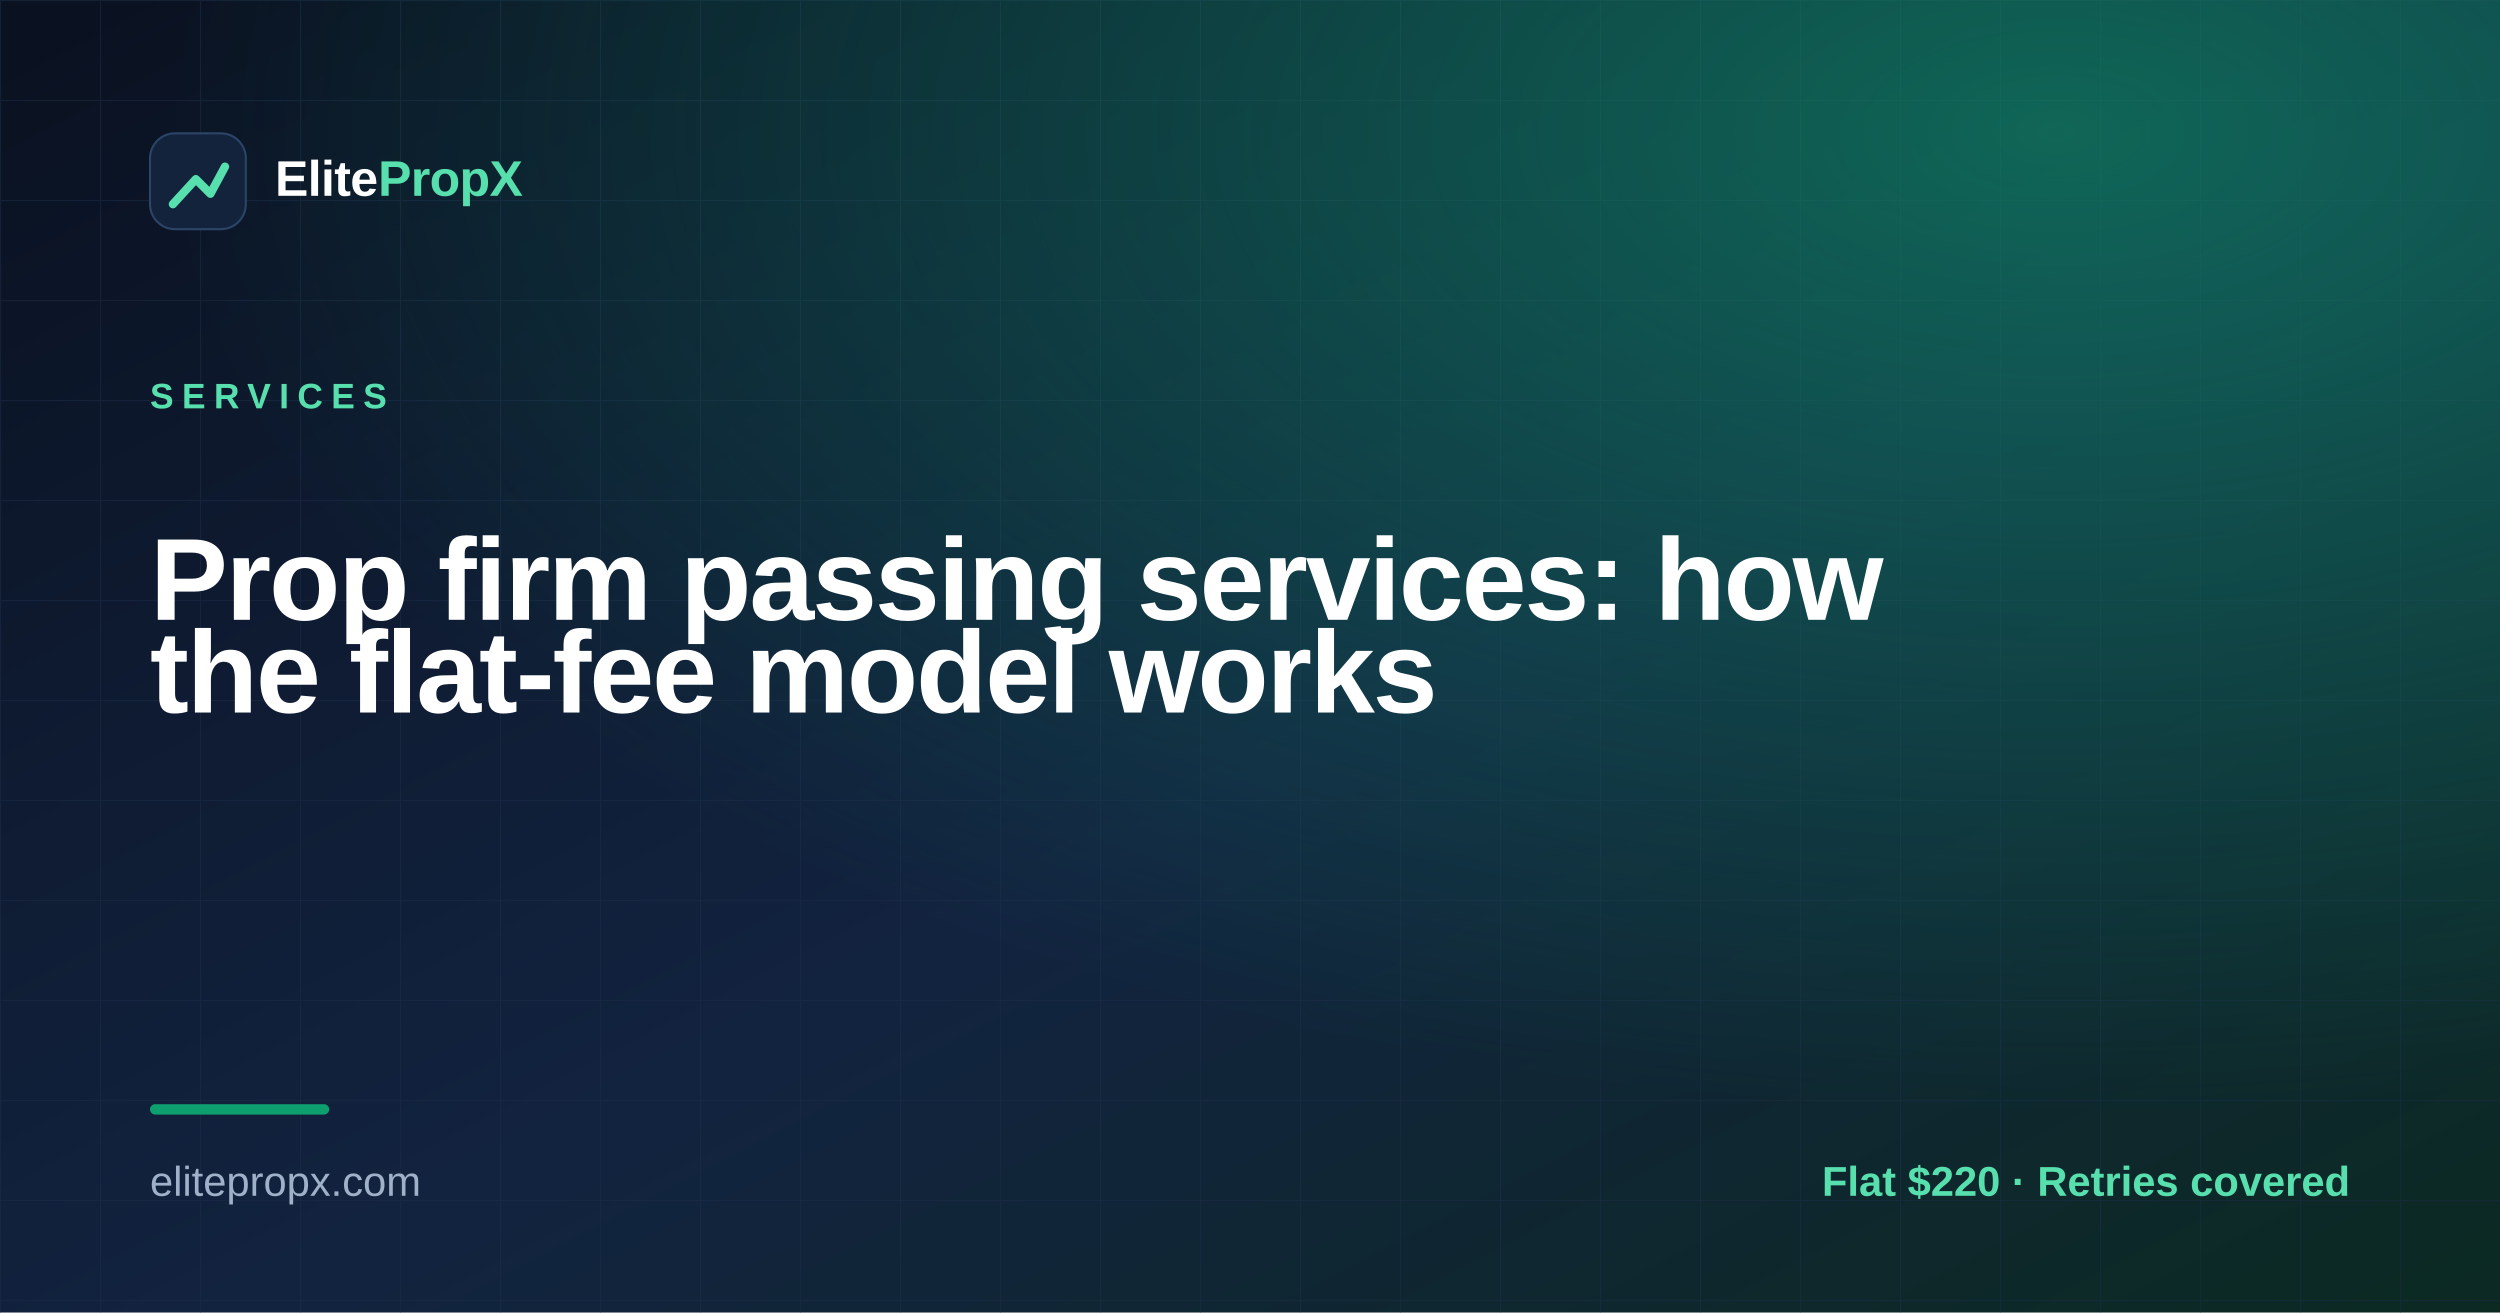
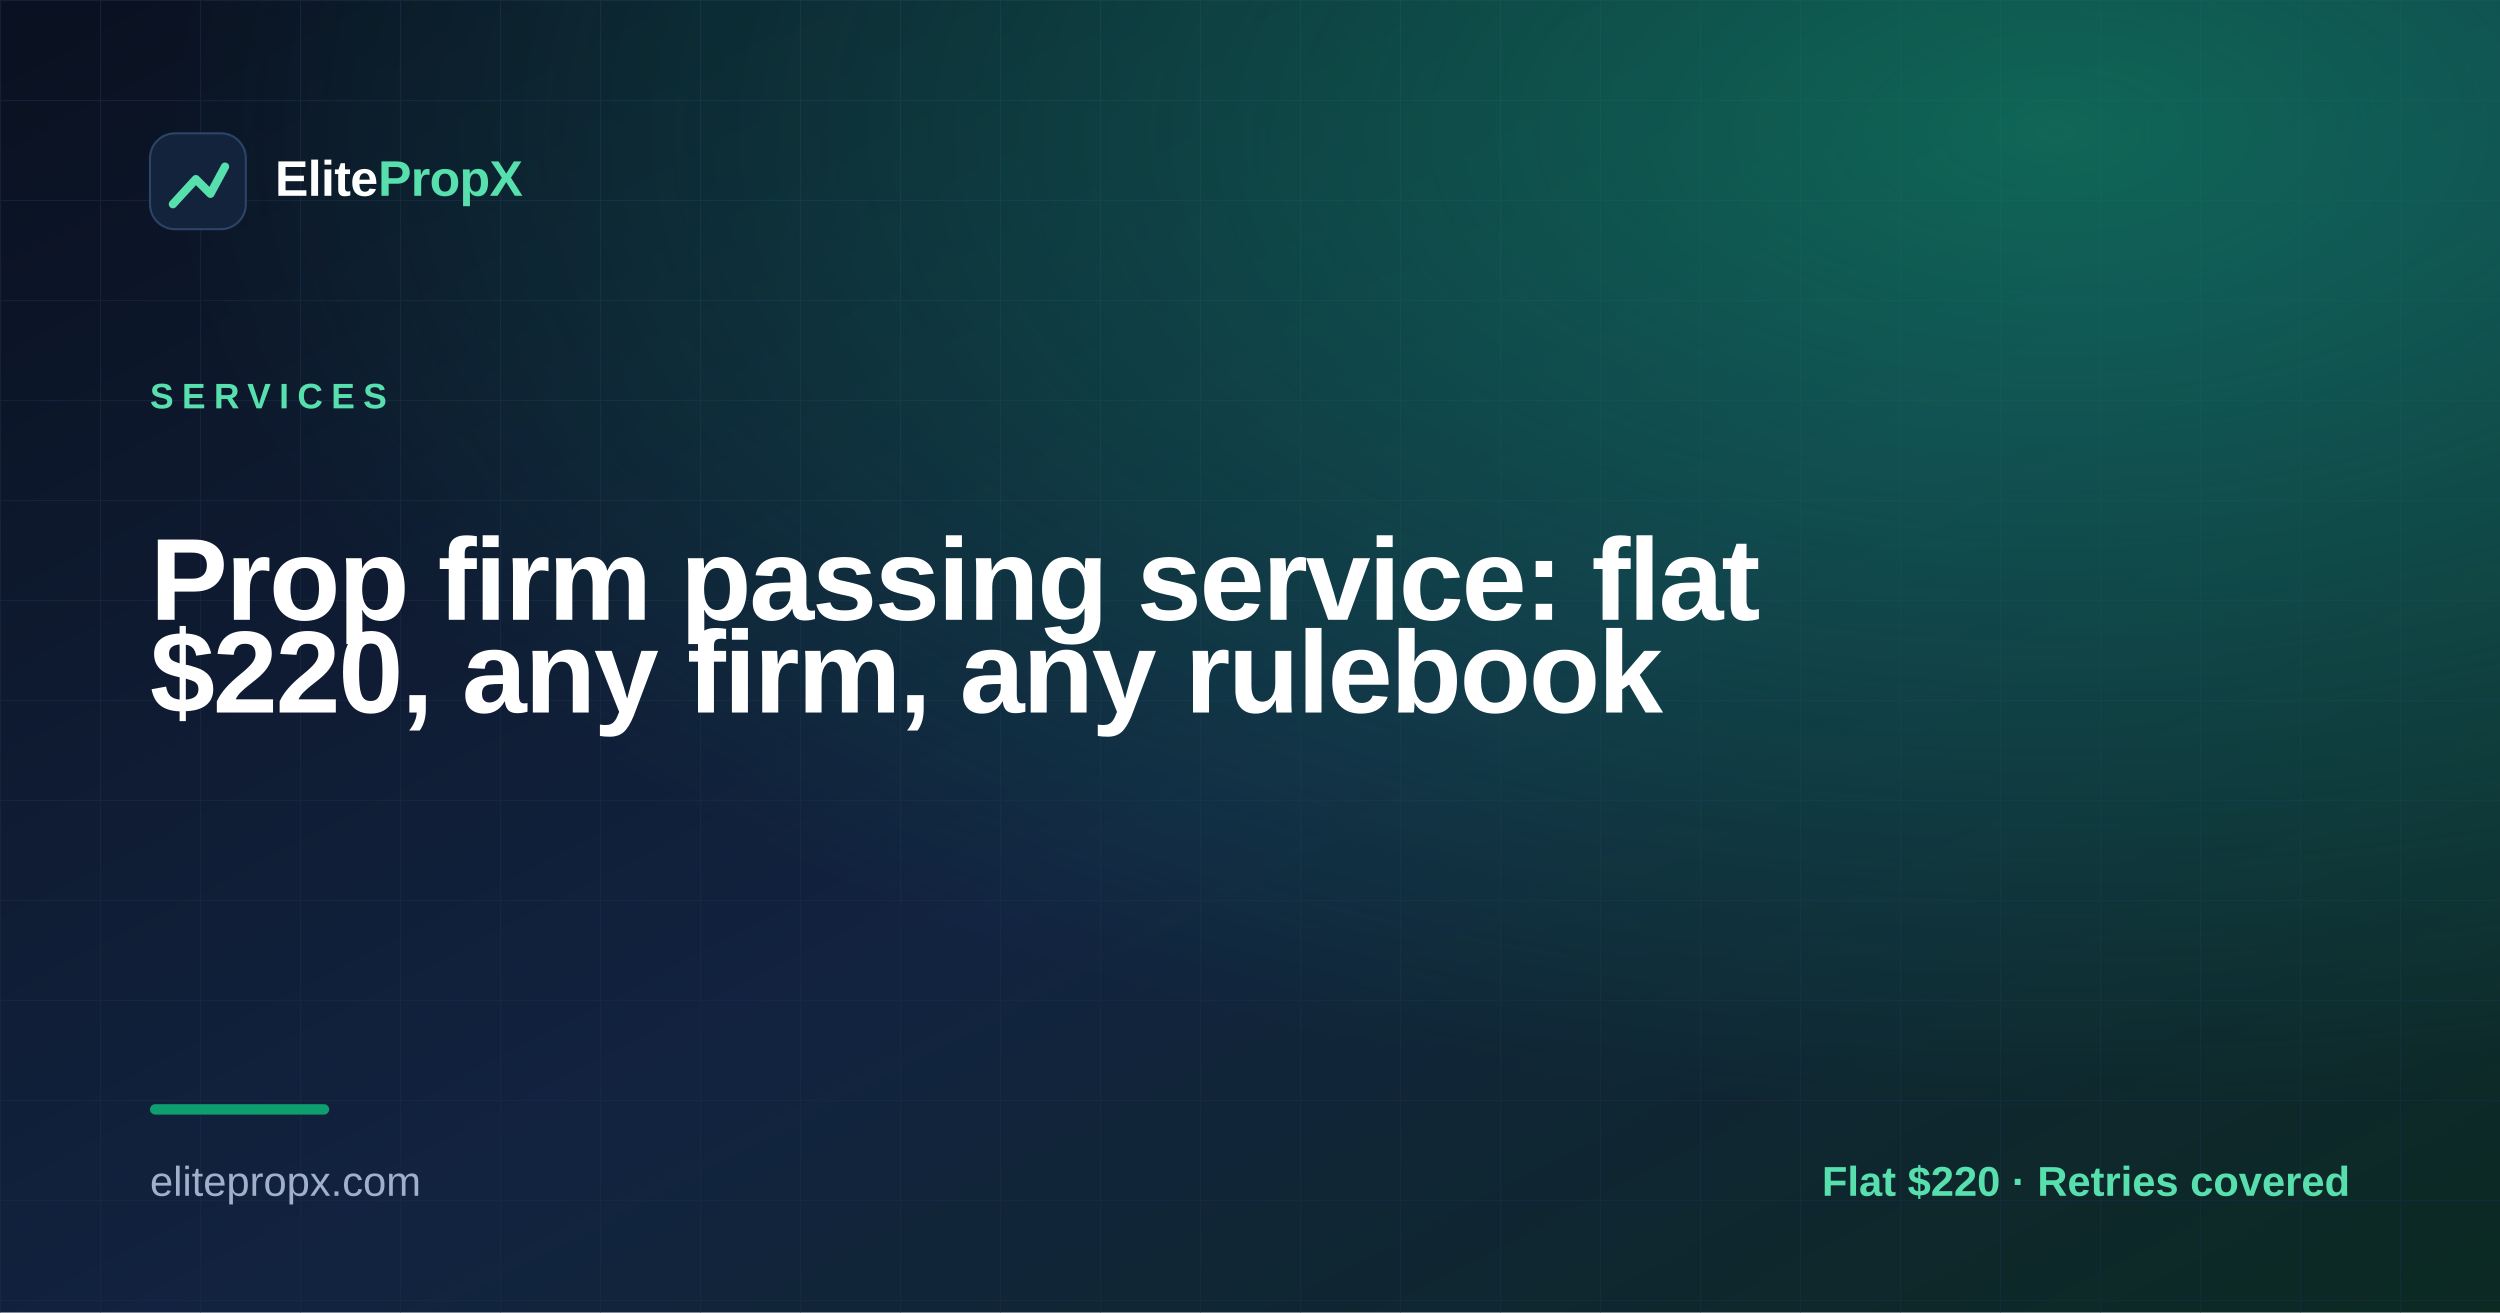
- <svg xmlns="http://www.w3.org/2000/svg" width="1200" height="630" viewBox="0 0 1200 630" role="img" aria-label="Prop firm passing services: how the flat-fee model works" font-family="Arial, Helvetica, 'Segoe UI', sans-serif">
+ <svg xmlns="http://www.w3.org/2000/svg" width="1200" height="630" viewBox="0 0 1200 630" role="img" aria-label="Prop firm passing service: flat $220, any firm, any rulebook" font-family="Arial, Helvetica, 'Segoe UI', sans-serif">
  <defs>
    <linearGradient id="bg" x1="0" y1="0" x2="1" y2="1">
      <stop offset="0" stop-color="#0a1120" />
      <stop offset="0.55" stop-color="#122340" />
      <stop offset="1" stop-color="#0c2a22" />
    </linearGradient>
    <radialGradient id="glow" cx="0.82" cy="0.1" r="0.75">
      <stop offset="0" stop-color="#0e9f6e" stop-opacity="0.55" />
      <stop offset="1" stop-color="#0e9f6e" stop-opacity="0" />
    </radialGradient>
    <pattern id="ogg" width="48" height="48" patternUnits="userSpaceOnUse">
      <path d="M 48 0 L 0 0 0 48" fill="none" stroke="#1b2c47" stroke-width="1" />
    </pattern>
  </defs>
  <rect width="1200" height="630" fill="url(#bg)" />
  <rect width="1200" height="630" fill="url(#ogg)" opacity="0.55" />
  <rect width="1200" height="630" fill="url(#glow)" />
  <g transform="translate(72,64)">
    <rect width="46" height="46" rx="12" fill="#13233c" stroke="#2b4467" />
    <path d="M11 34 L22 22 L29 29 L36 16" fill="none" stroke="#57e0ae" stroke-width="4" stroke-linecap="round" stroke-linejoin="round" />
  </g>
  <text x="132" y="94" font-family="Arial, Helvetica, 'Segoe UI', sans-serif" font-size="24" font-weight="800" fill="#ffffff" letter-spacing="-0.3">Elite<tspan fill="#57e0ae">PropX</tspan>
  </text>
  <text x="72" y="196" font-family="Arial, Helvetica, 'Segoe UI', sans-serif" font-size="17" font-weight="800" fill="#57e0ae" letter-spacing="4">SERVICES</text>
-   <text x="72" y="297.52" font-family="Arial, Helvetica, 'Segoe UI', sans-serif" font-size="56" font-weight="800" fill="#ffffff" letter-spacing="-1">Prop firm passing services: how</text>
-   <text x="72" y="342" font-family="Arial, Helvetica, 'Segoe UI', sans-serif" font-size="56" font-weight="800" fill="#ffffff" letter-spacing="-1">the flat-fee model works</text>
+   <text x="72" y="297.52" font-family="Arial, Helvetica, 'Segoe UI', sans-serif" font-size="56" font-weight="800" fill="#ffffff" letter-spacing="-1">Prop firm passing service: flat</text>
+   <text x="72" y="342" font-family="Arial, Helvetica, 'Segoe UI', sans-serif" font-size="56" font-weight="800" fill="#ffffff" letter-spacing="-1">$220, any firm, any rulebook</text>
  <rect x="72" y="530" width="86" height="5" rx="2.5" fill="#0e9f6e" />
  <text x="72" y="574" font-family="Arial, Helvetica, 'Segoe UI', sans-serif" font-size="20" fill="#9fb0c9">elitepropx.com</text>
  <text x="1128" y="574" font-family="Arial, Helvetica, 'Segoe UI', sans-serif" font-size="20" font-weight="700" fill="#57e0ae" text-anchor="end">Flat $220 · Retries covered</text>
</svg>
